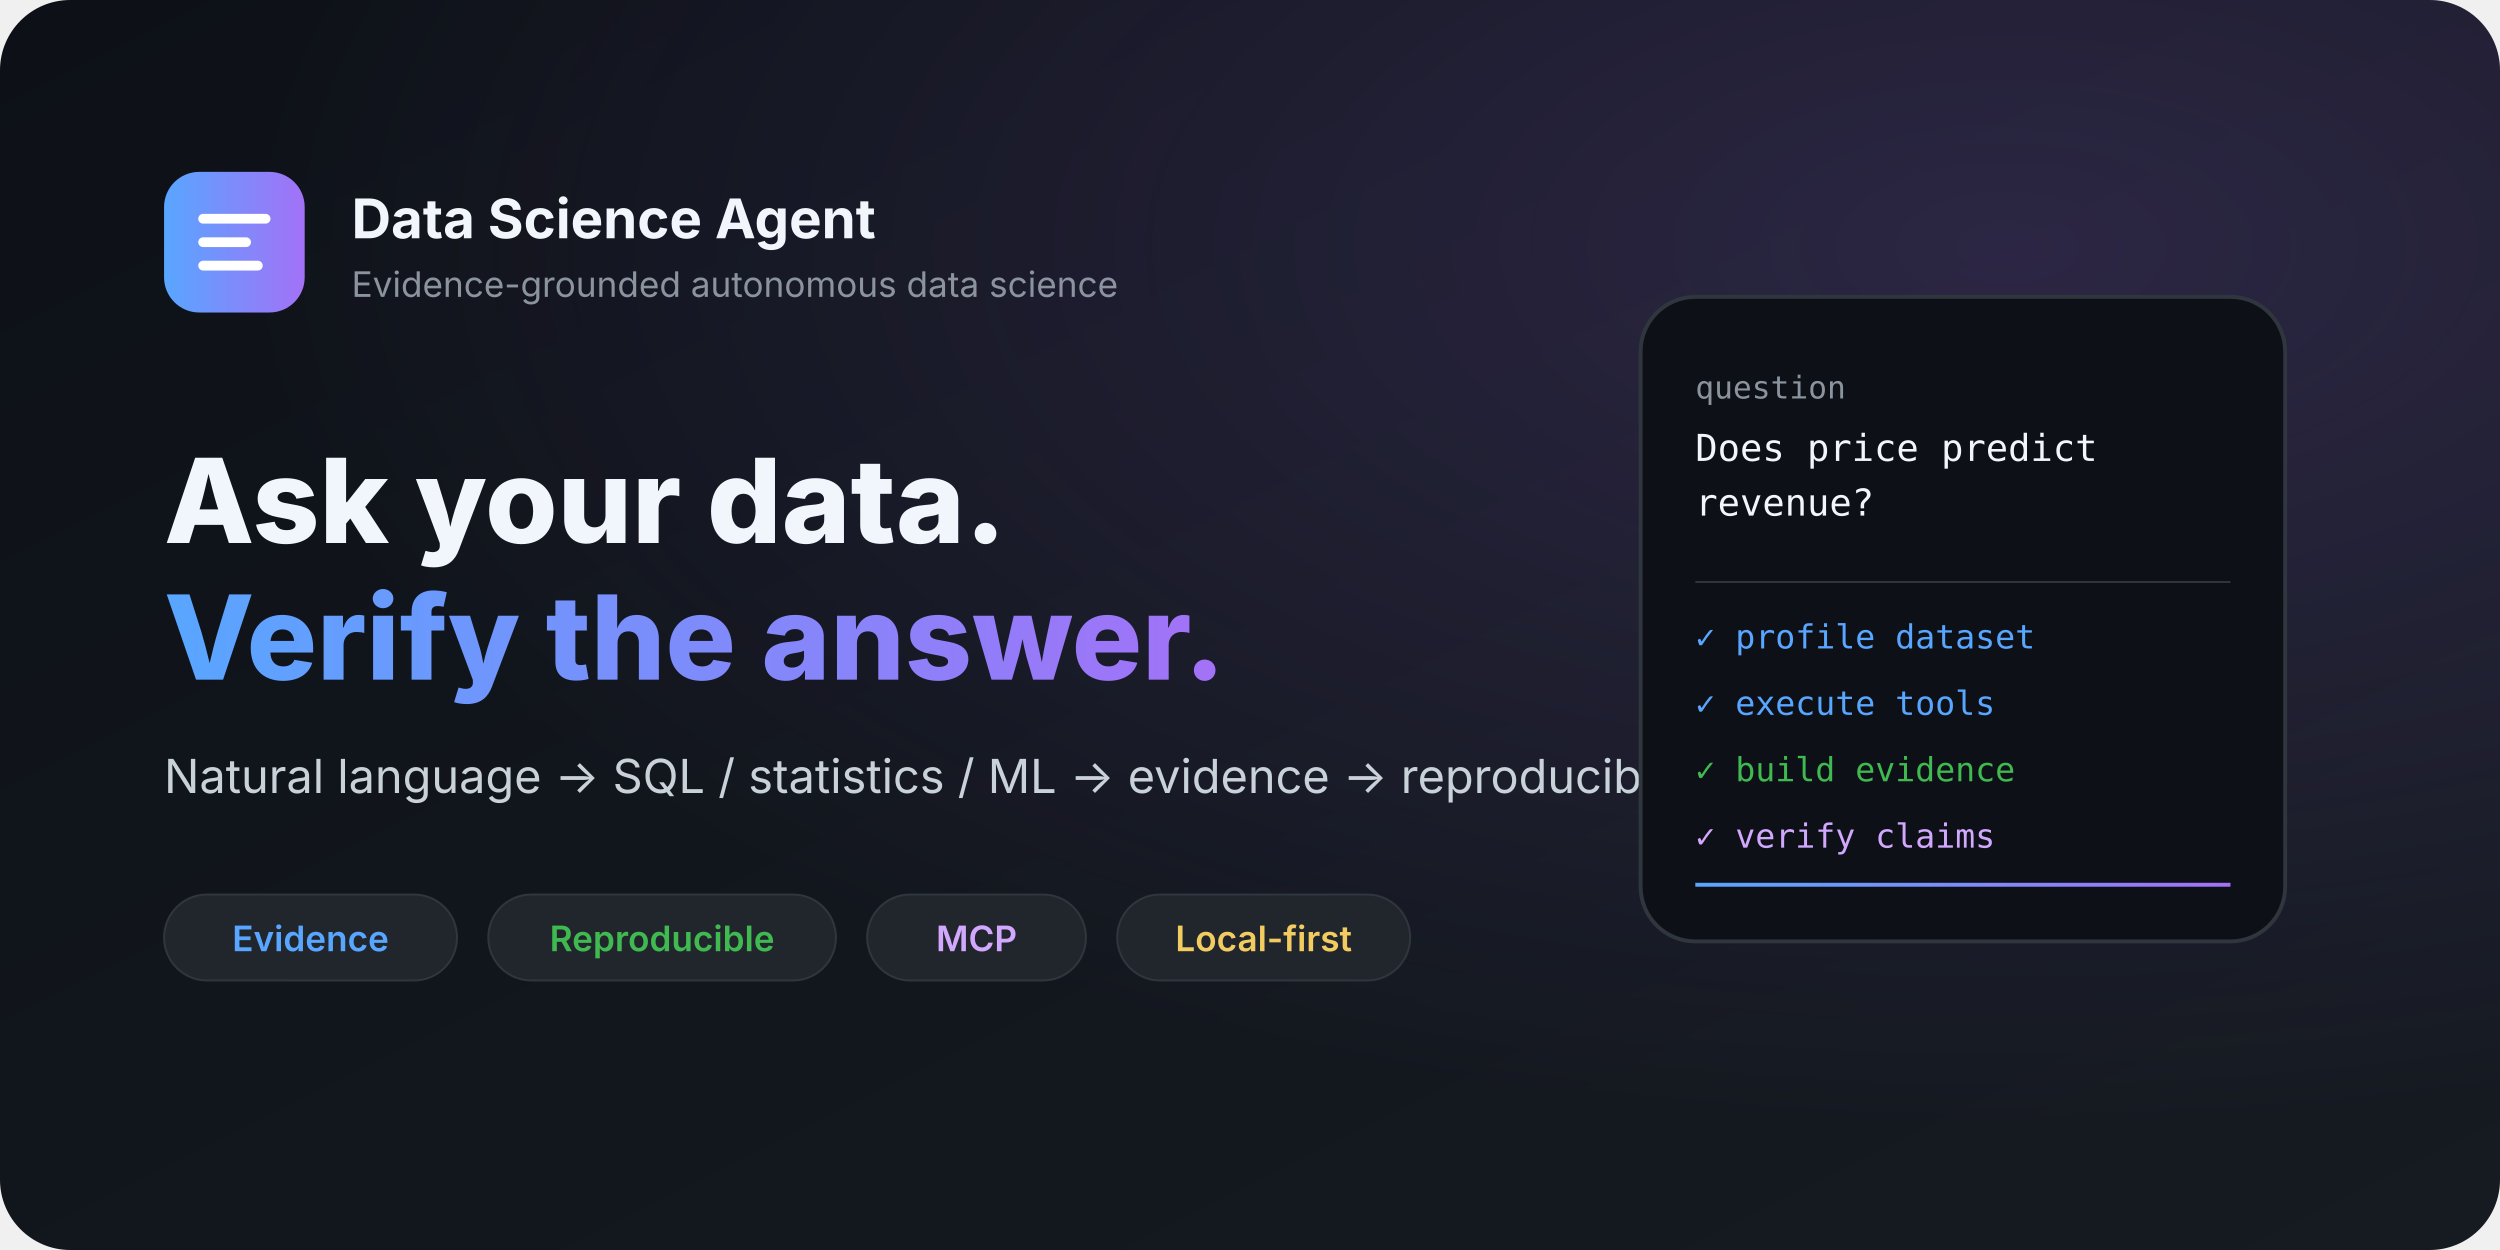
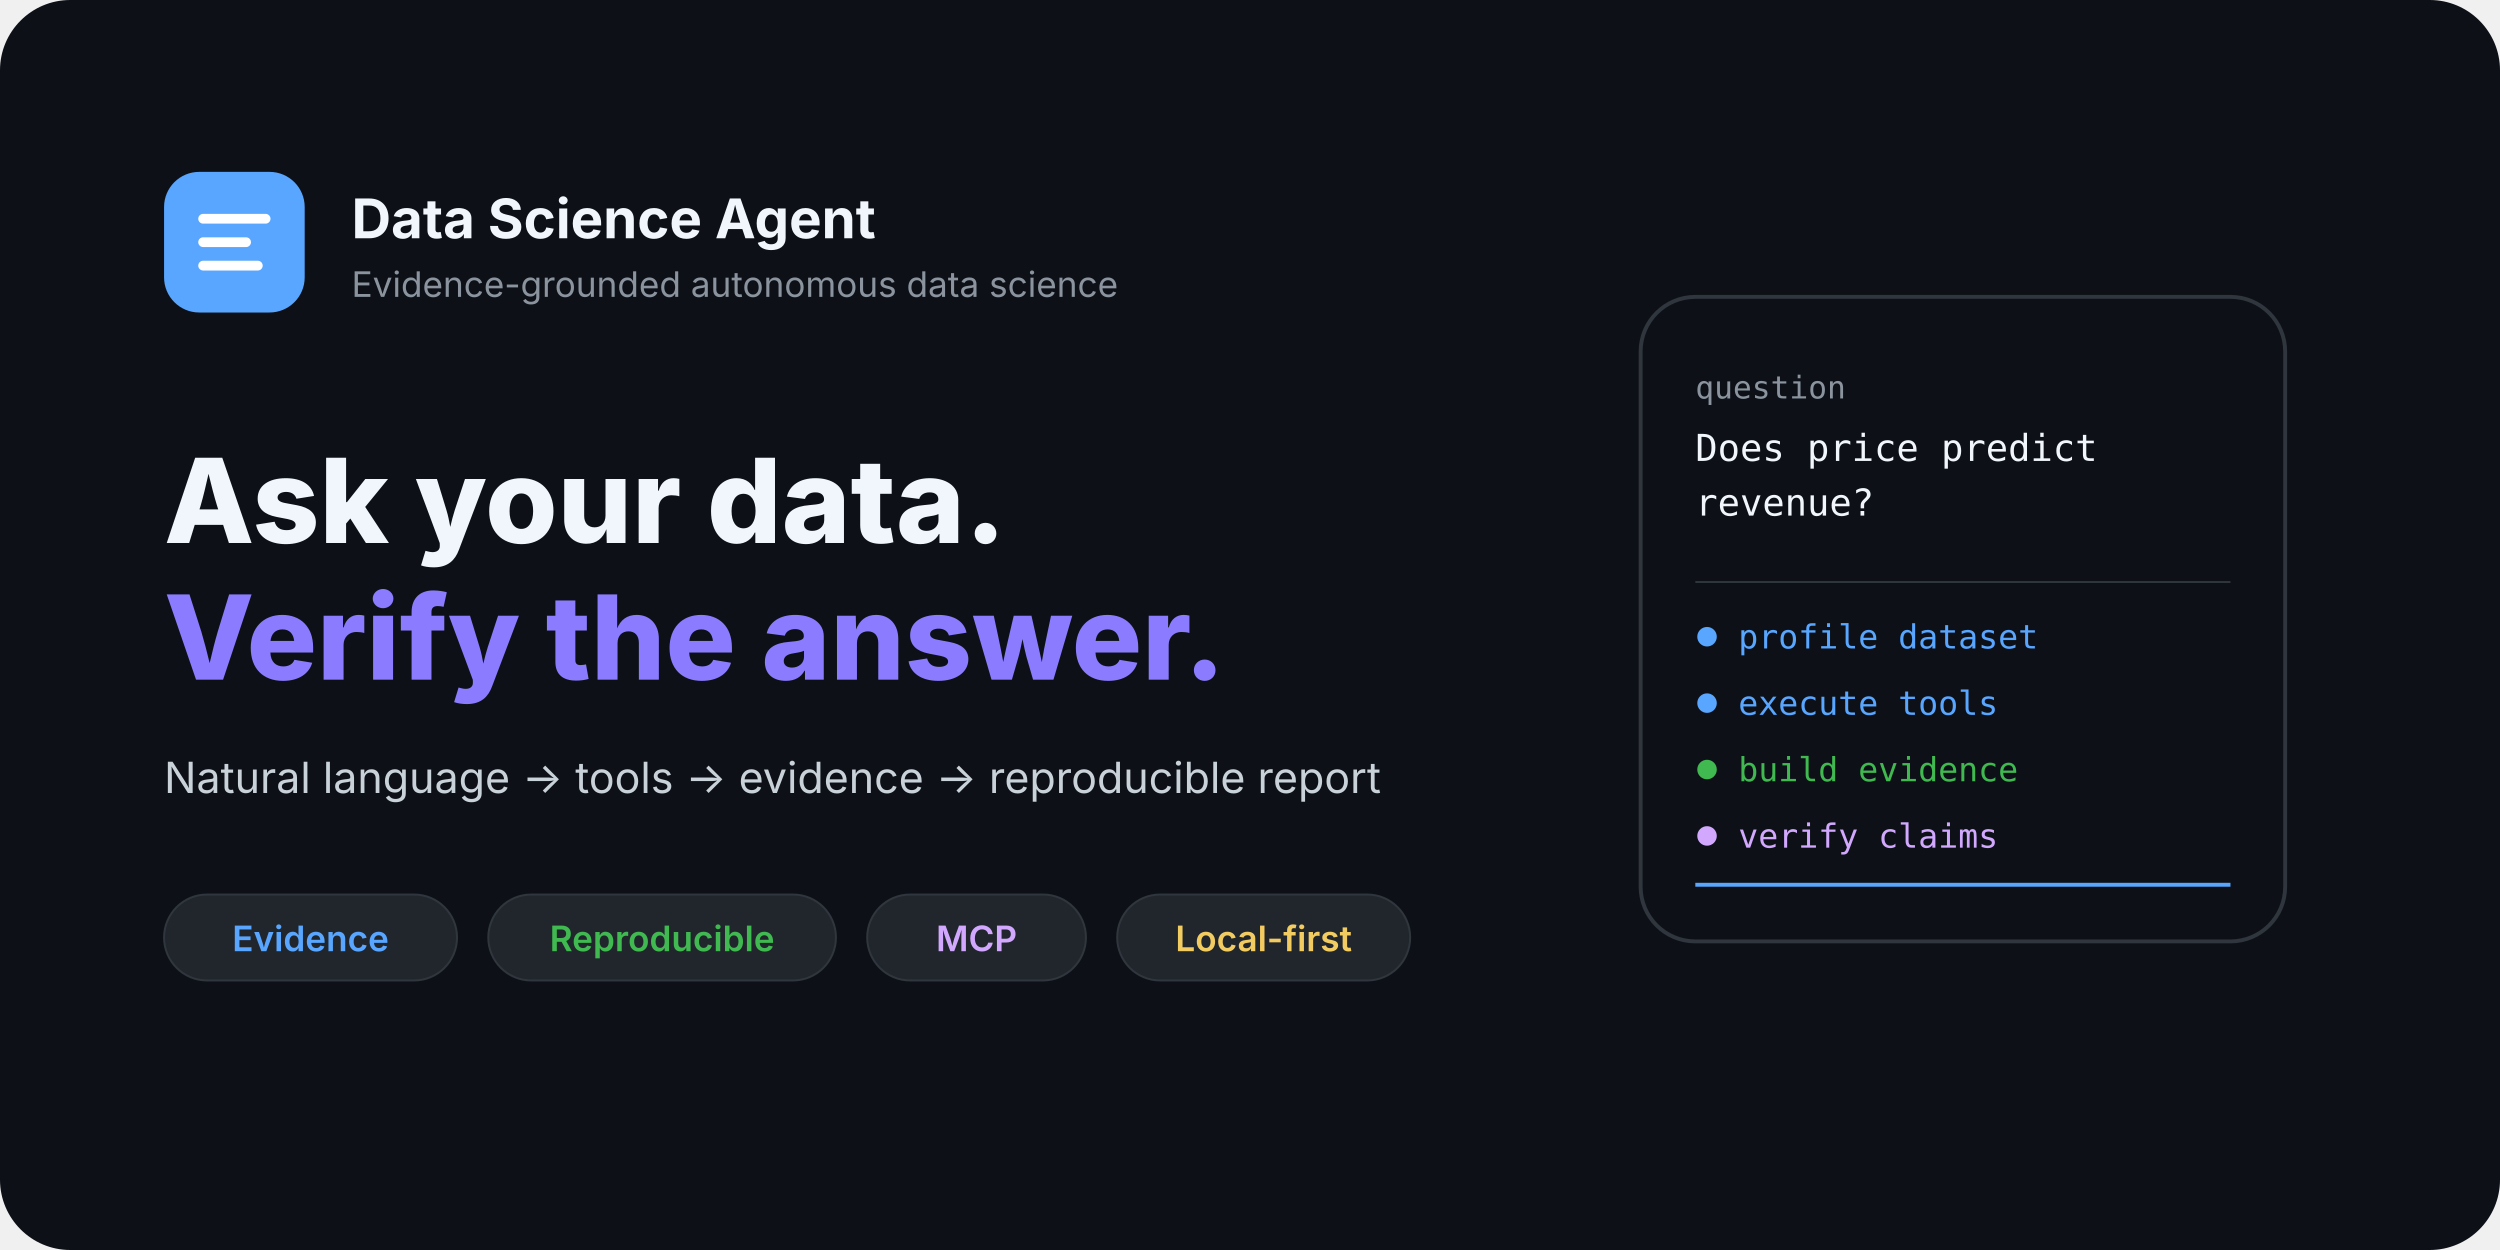
<svg xmlns="http://www.w3.org/2000/svg" width="1280" height="640" viewBox="0 0 1280 640" role="img" aria-labelledby="title desc">
  <defs>
    <linearGradient id="bg" x1="0" y1="0" x2="1" y2="1">
      <stop offset="0%" stop-color="#0d1117" />
      <stop offset="100%" stop-color="#161b22" />
    </linearGradient>
    <linearGradient id="accent" x1="0" y1="0" x2="1" y2="0">
      <stop offset="0%" stop-color="#58a6ff" />
      <stop offset="100%" stop-color="#a371f7" />
    </linearGradient>
    <radialGradient id="glow" cx="80%" cy="20%" r="70%">
      <stop offset="0%" stop-color="#a371f7" stop-opacity="0.18" />
      <stop offset="100%" stop-color="#a371f7" stop-opacity="0" />
    </radialGradient>
  </defs>
-   <rect width="1280" height="640" rx="36" fill="url(#bg)" />
-   <rect width="1280" height="640" rx="36" fill="url(#glow)" />
+   <rect width="1280" height="640" rx="36" fill="#0d1117" />
+   <rect width="1280" height="640" rx="36" fill="none" />
  <g transform="translate(84 88)">
-     <rect x="0" y="0" width="72" height="72" rx="18" fill="url(#accent)" />
+     <rect x="0" y="0" width="72" height="72" rx="18" fill="#58a6ff" />
    <path d="M20 24h32M20 36h22M20 48h28" stroke="#fff" stroke-width="5" stroke-linecap="round" />
    <text x="96" y="34" fill="#f0f6fc" font-family="Inter,Segoe UI,Arial,sans-serif" font-size="28" font-weight="700">Data Science Agent</text>
    <text x="96" y="64" fill="#8b949e" font-family="Inter,Segoe UI,Arial,sans-serif" font-size="18">Evidence-grounded autonomous data science</text>
    <text x="0" y="190" fill="#f0f6fc" font-family="Inter,Segoe UI,Arial,sans-serif" font-size="60" font-weight="800">Ask your data.</text>
-     <text x="0" y="260" fill="url(#accent)" font-family="Inter,Segoe UI,Arial,sans-serif" font-size="60" font-weight="800">Verify the answer.</text>
-     <text x="0" y="318" fill="#c9d1d9" font-family="Inter,Segoe UI,Arial,sans-serif" font-size="24">
-       Natural language → SQL / statistics / ML → evidence → reproducible report
+     <text x="0" y="260" fill="#8b7cff" font-family="Inter,Segoe UI,Arial,sans-serif" font-size="60" font-weight="800">Verify the answer.</text>
+     <text x="0" y="318" fill="#c9d1d9" font-family="Inter,Segoe UI,Arial,sans-serif" font-size="22">
+       Natural language → tools → evidence → reproducible report
    </text>
    <g transform="translate(0 370)" font-family="Inter,Segoe UI,Arial,sans-serif" font-size="18" font-weight="600">
      <rect x="0" y="0" width="150" height="44" rx="22" fill="#21262d" stroke="#30363d" />
      <text x="75" y="29" text-anchor="middle" fill="#58a6ff">Evidence</text>
      <rect x="166" y="0" width="178" height="44" rx="22" fill="#21262d" stroke="#30363d" />
      <text x="255" y="29" text-anchor="middle" fill="#3fb950">Reproducible</text>
      <rect x="360" y="0" width="112" height="44" rx="22" fill="#21262d" stroke="#30363d" />
      <text x="416" y="29" text-anchor="middle" fill="#d2a8ff">MCP</text>
      <rect x="488" y="0" width="150" height="44" rx="22" fill="#21262d" stroke="#30363d" />
      <text x="563" y="29" text-anchor="middle" fill="#f2cc60">Local-first</text>
    </g>
  </g>
  <g transform="translate(840 152)">
    <rect x="0" y="0" width="330" height="330" rx="28" fill="#0d1117" stroke="#30363d" stroke-width="2" />
    <text x="28" y="52" fill="#8b949e" font-family="ui-monospace,SFMono-Regular,Menlo,Consolas,monospace" font-size="16">question</text>
    <text x="28" y="84" fill="#f0f6fc" font-family="ui-monospace,SFMono-Regular,Menlo,Consolas,monospace" font-size="19">Does price predict</text>
    <text x="28" y="112" fill="#f0f6fc" font-family="ui-monospace,SFMono-Regular,Menlo,Consolas,monospace" font-size="19">revenue?</text>
    <path d="M28 146h274" stroke="#30363d" />
-     <text x="28" y="180" fill="#58a6ff" font-family="ui-monospace,SFMono-Regular,Menlo,Consolas,monospace" font-size="17">✓ profile dataset</text>
-     <text x="28" y="214" fill="#58a6ff" font-family="ui-monospace,SFMono-Regular,Menlo,Consolas,monospace" font-size="17">✓ execute tools</text>
-     <text x="28" y="248" fill="#3fb950" font-family="ui-monospace,SFMono-Regular,Menlo,Consolas,monospace" font-size="17">✓ build evidence</text>
-     <text x="28" y="282" fill="#d2a8ff" font-family="ui-monospace,SFMono-Regular,Menlo,Consolas,monospace" font-size="17">✓ verify claims</text>
-     <rect x="28" y="300" width="274" height="2" fill="url(#accent)" />
+     <circle cx="34" cy="174" r="5" fill="#58a6ff" />
+     <text x="50" y="180" fill="#58a6ff" font-family="ui-monospace,SFMono-Regular,Menlo,Consolas,monospace" font-size="17">profile dataset</text>
+     <circle cx="34" cy="208" r="5" fill="#58a6ff" />
+     <text x="50" y="214" fill="#58a6ff" font-family="ui-monospace,SFMono-Regular,Menlo,Consolas,monospace" font-size="17">execute tools</text>
+     <circle cx="34" cy="242" r="5" fill="#3fb950" />
+     <text x="50" y="248" fill="#3fb950" font-family="ui-monospace,SFMono-Regular,Menlo,Consolas,monospace" font-size="17">build evidence</text>
+     <circle cx="34" cy="276" r="5" fill="#d2a8ff" />
+     <text x="50" y="282" fill="#d2a8ff" font-family="ui-monospace,SFMono-Regular,Menlo,Consolas,monospace" font-size="17">verify claims</text>
+     <rect x="28" y="300" width="274" height="2" fill="#58a6ff" />
  </g>
</svg>
